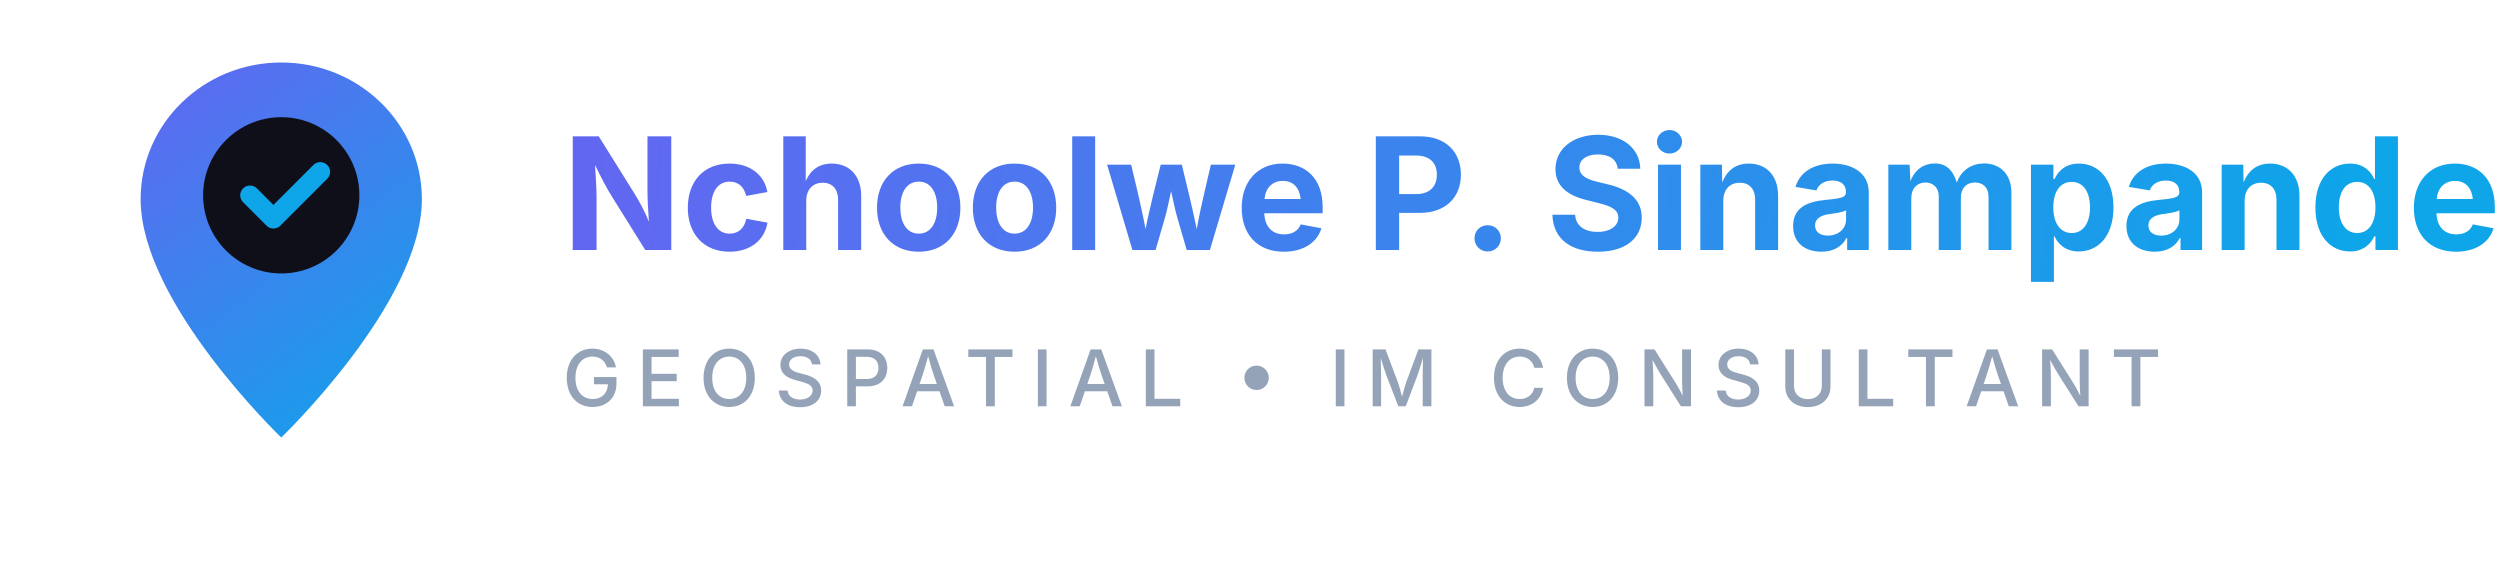
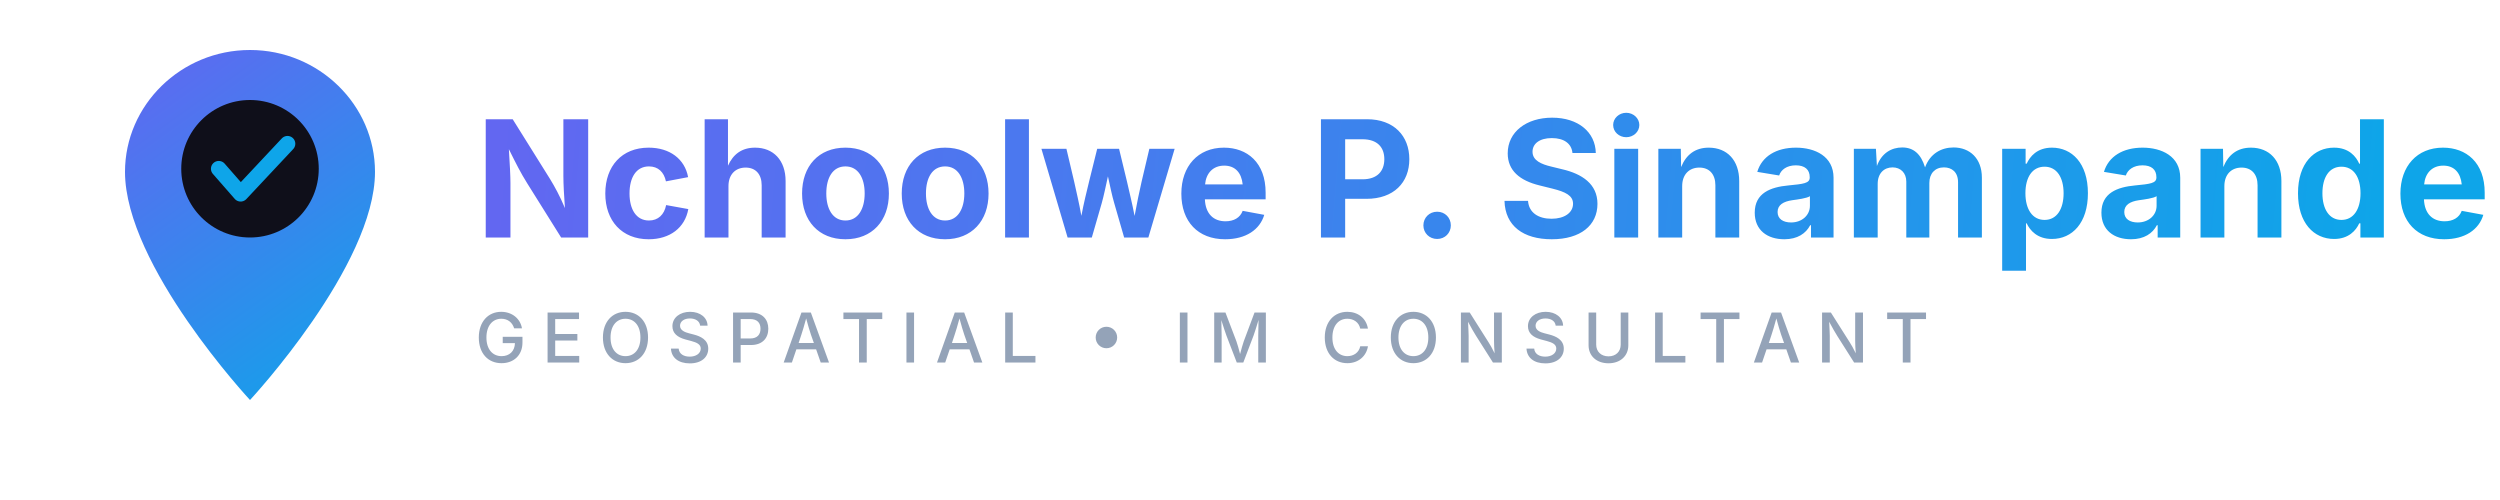
- <svg xmlns="http://www.w3.org/2000/svg" width="320" height="72" viewBox="0 0 320 72" fill="none">
-   <path d="M36 8C26.06 8 18 15.82 18 25.5C18 38.75 36 56 36 56C36 56 54 38.75 54 25.5C54 15.82 45.94 8 36 8Z" fill="url(#grad1)" />
-   <circle cx="36" cy="25" r="10" fill="#0f0f1a" />
-   <path d="M32 25L35 28L41 22" stroke="#0ea5e9" stroke-width="2.5" stroke-linecap="round" stroke-linejoin="round" />
-   <text x="72" y="32" font-family="system-ui, -apple-system, 'Segoe UI', sans-serif" font-size="20" font-weight="700" fill="url(#grad2)">Nchoolwe P. Sinampande</text>
-   <text x="72" y="52" font-family="system-ui, -apple-system, 'Segoe UI', sans-serif" font-size="10" font-weight="500" letter-spacing="2" fill="#94a3b8">GEOSPATIAL • IM CONSULTANT</text>
+ <svg xmlns="http://www.w3.org/2000/svg" width="400" height="80" viewBox="0 0 400 80" fill="none">
+   <path d="M40 8C28.95 8 20 16.82 20 27.5C20 42.5 40 64 40 64C40 64 60 42.5 60 27.5C60 16.82 51.05 8 40 8Z" fill="url(#grad1)" />
+   <circle cx="40" cy="27" r="11" fill="#0f0f1a" />
+   <path d="M35 27L38.5 31L46 23" stroke="#0ea5e9" stroke-width="2.5" stroke-linecap="round" stroke-linejoin="round" />
+   <text x="76" y="38" font-family="system-ui, -apple-system, 'Segoe UI', sans-serif" font-size="26" font-weight="700" fill="url(#grad2)">Nchoolwe P. Sinampande</text>
+   <text x="76" y="58" font-family="system-ui, -apple-system, 'Segoe UI', sans-serif" font-size="11" font-weight="500" letter-spacing="2.5" fill="#94a3b8">GEOSPATIAL • IM CONSULTANT</text>
  <defs>
-     <linearGradient id="grad1" x1="18" y1="8" x2="54" y2="56" gradientUnits="userSpaceOnUse">
+     <linearGradient id="grad1" x1="20" y1="8" x2="60" y2="64" gradientUnits="userSpaceOnUse">
      <stop stop-color="#6366f1" />
      <stop offset="1" stop-color="#0ea5e9" />
    </linearGradient>
-     <linearGradient id="grad2" x1="72" y1="20" x2="300" y2="40" gradientUnits="userSpaceOnUse">
+     <linearGradient id="grad2" x1="76" y1="20" x2="380" y2="45" gradientUnits="userSpaceOnUse">
      <stop stop-color="#6366f1" />
      <stop offset="1" stop-color="#0ea5e9" />
    </linearGradient>
  </defs>
</svg>
